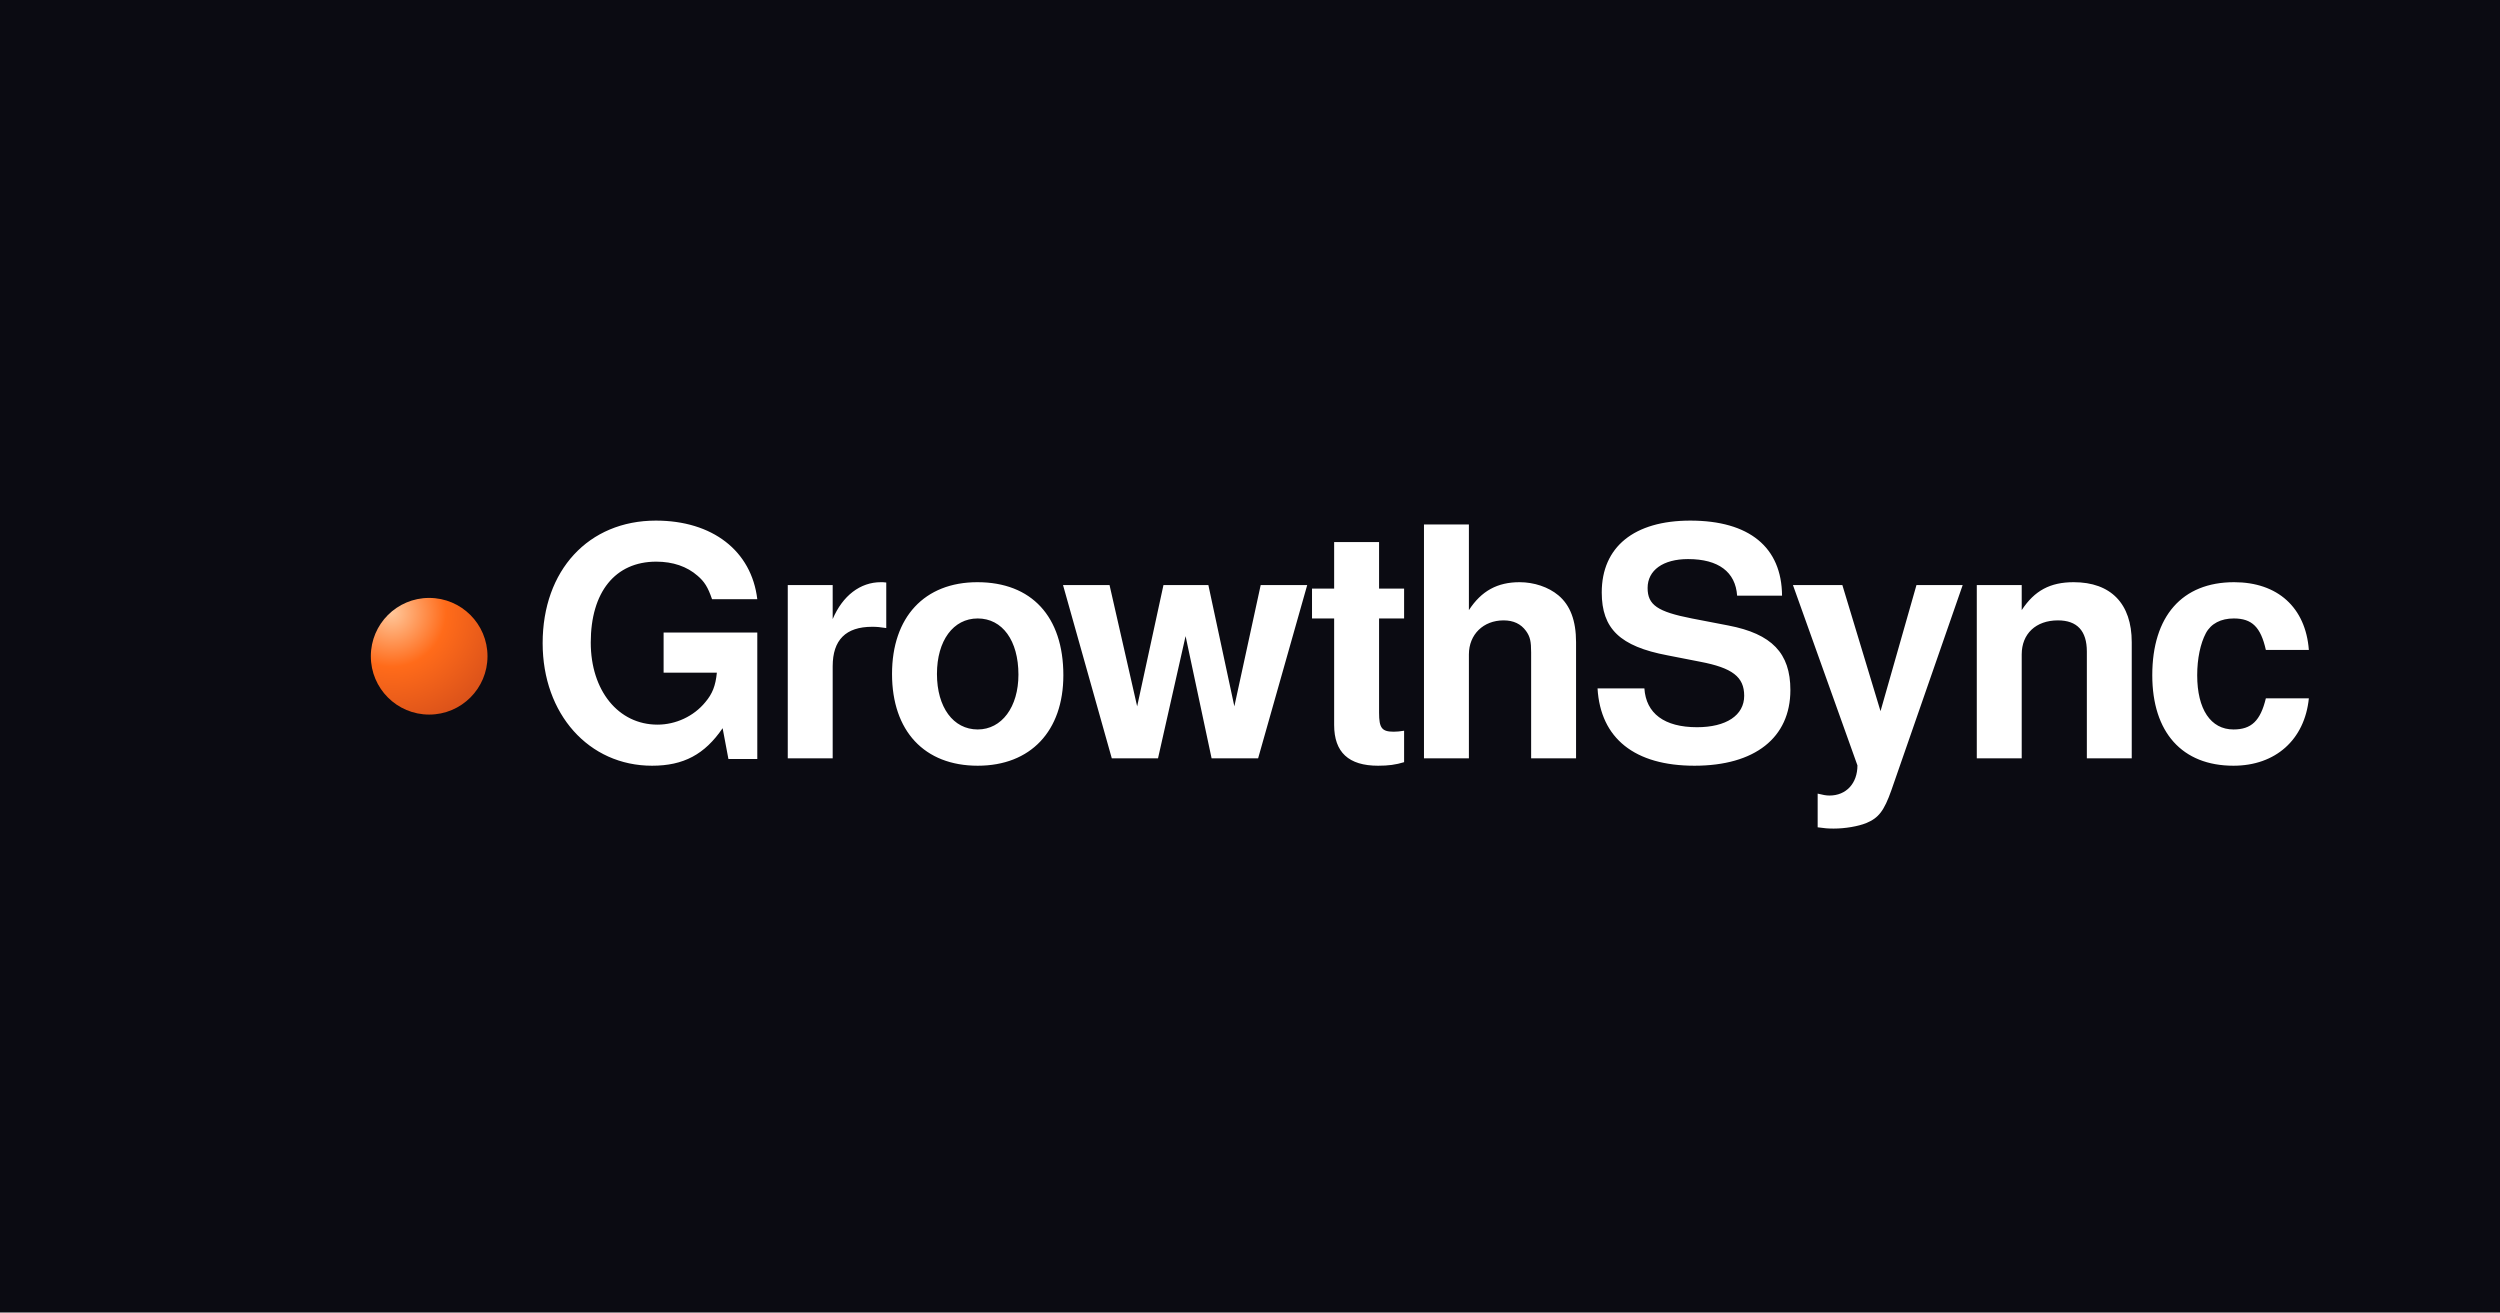
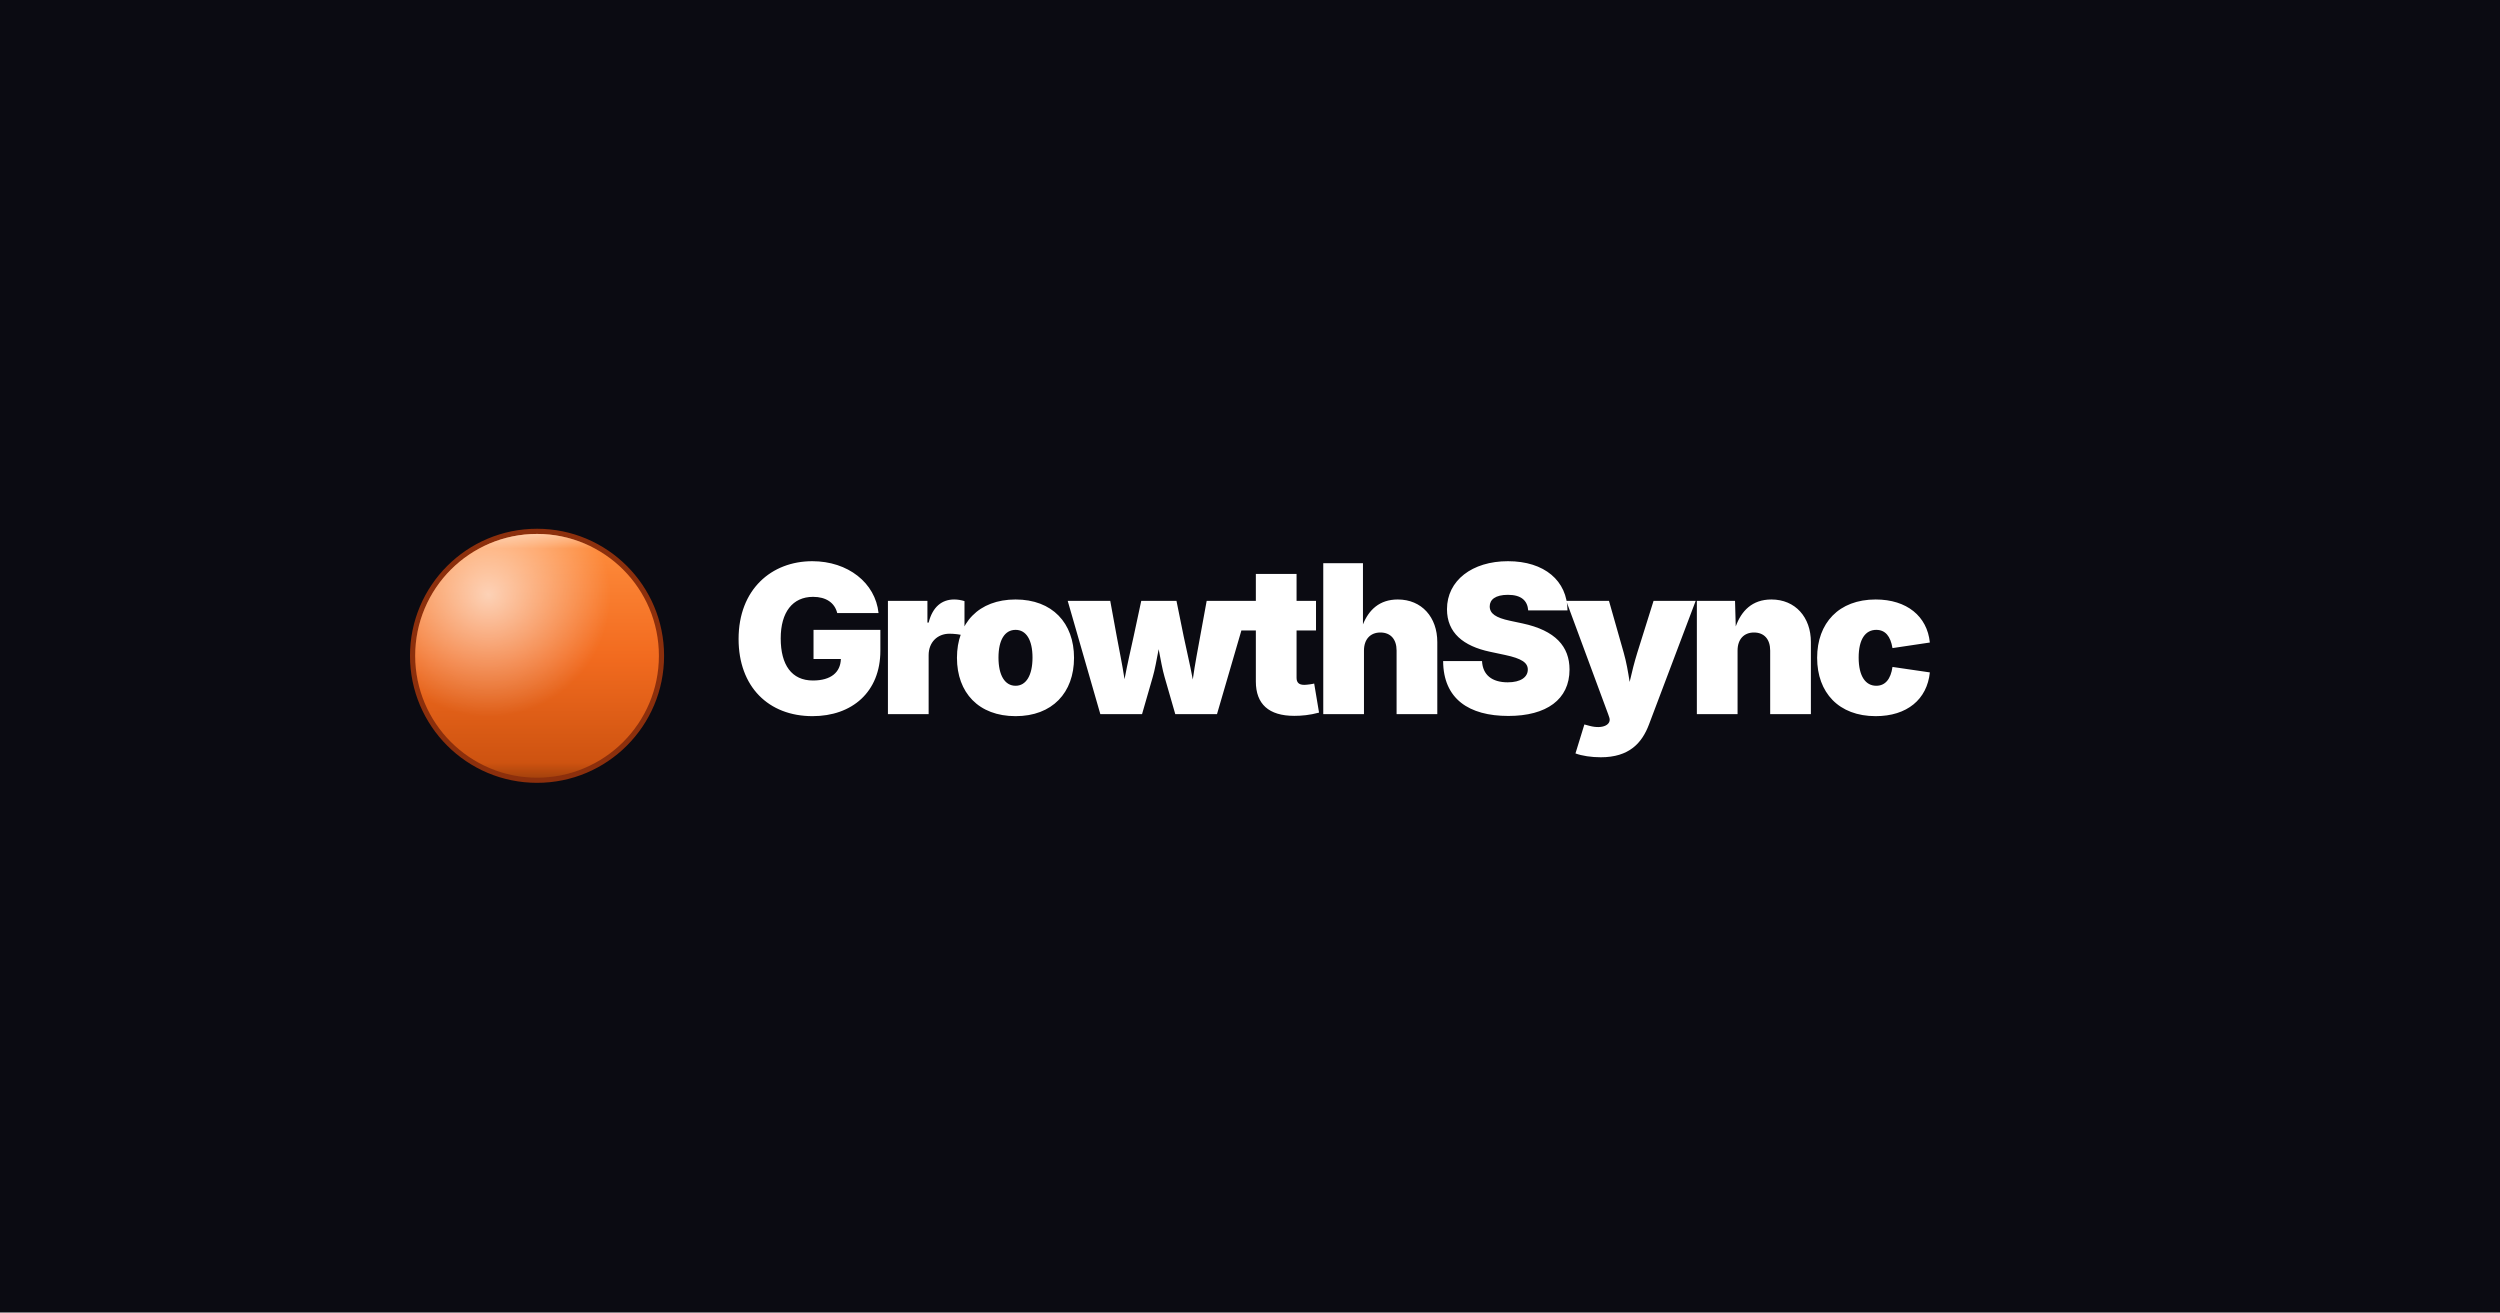
- <svg xmlns="http://www.w3.org/2000/svg" width="1200" height="630" viewBox="0 0 1200 630">
+ <svg xmlns="http://www.w3.org/2000/svg" width="1200" height="630" viewBox="0 0 1200 630" role="img" aria-label="GrowthSync">
  <rect width="1200" height="630" fill="#0B0B12" />
-   <circle cx="206" cy="315" r="28" fill="url(#dot)" />
-   <text x="254" y="364" fill="#FFFFFF" font-family="Hanken Grotesk, Helvetica Neue, Helvetica, Arial, sans-serif" font-size="154" font-weight="900" letter-spacing="-0.035em">GrowthSync</text>
-   <defs>
-     <radialGradient id="dot" cx="0" cy="0" r="1" gradientUnits="userSpaceOnUse" gradientTransform="translate(188 294) rotate(48) scale(58)">
-       <stop stop-color="#FFC79A" />
-       <stop offset="0.45" stop-color="#FF6B1A" />
-       <stop offset="1" stop-color="#D8501A" />
-     </radialGradient>
-   </defs>
+   <g transform="translate(180 237) scale(1.5556)">
+     <defs>
+       <linearGradient id="gs-card-base" x1="0" y1="0" x2="0" y2="1">
+         <stop offset="0%" stop-color="#FF8F3F" />
+         <stop offset="50%" stop-color="#F26B1F" />
+         <stop offset="100%" stop-color="#C84F0E" />
+       </linearGradient>
+       <radialGradient id="gs-card-hl" cx="0.3" cy="0.25" r="0.5">
+         <stop offset="0%" stop-color="#ffffff" stop-opacity="0.65" />
+         <stop offset="100%" stop-color="#ffffff" stop-opacity="0" />
+       </radialGradient>
+       <linearGradient id="gs-card-inset-top" x1="0" y1="0" x2="0" y2="1">
+         <stop offset="0%" stop-color="#ffffff" stop-opacity="0.4" />
+         <stop offset="6%" stop-color="#ffffff" stop-opacity="0" />
+       </linearGradient>
+       <linearGradient id="gs-card-inset-bot" x1="0" y1="1" x2="0" y2="0">
+         <stop offset="0%" stop-color="#000000" stop-opacity="0.18" />
+         <stop offset="6%" stop-color="#000000" stop-opacity="0" />
+       </linearGradient>
+     </defs>
+     <g transform="translate(10, 10) scale(0.8)">
+       <circle cx="50" cy="50" r="48" fill="url(#gs-card-base)" stroke="#8C2F0C" stroke-width="2" />
+       <circle cx="50" cy="50" r="47" fill="url(#gs-card-hl)" />
+       <circle cx="50" cy="50" r="47" fill="url(#gs-card-inset-top)" />
+       <circle cx="50" cy="50" r="47" fill="url(#gs-card-inset-bot)" />
+     </g>
+     <text x="110" y="68" font-family="'Hanken Grotesk', system-ui, -apple-system, sans-serif" font-weight="900" font-size="64" fill="#FFFFFF" letter-spacing="-0.05em">GrowthSync</text>
+   </g>
</svg>
